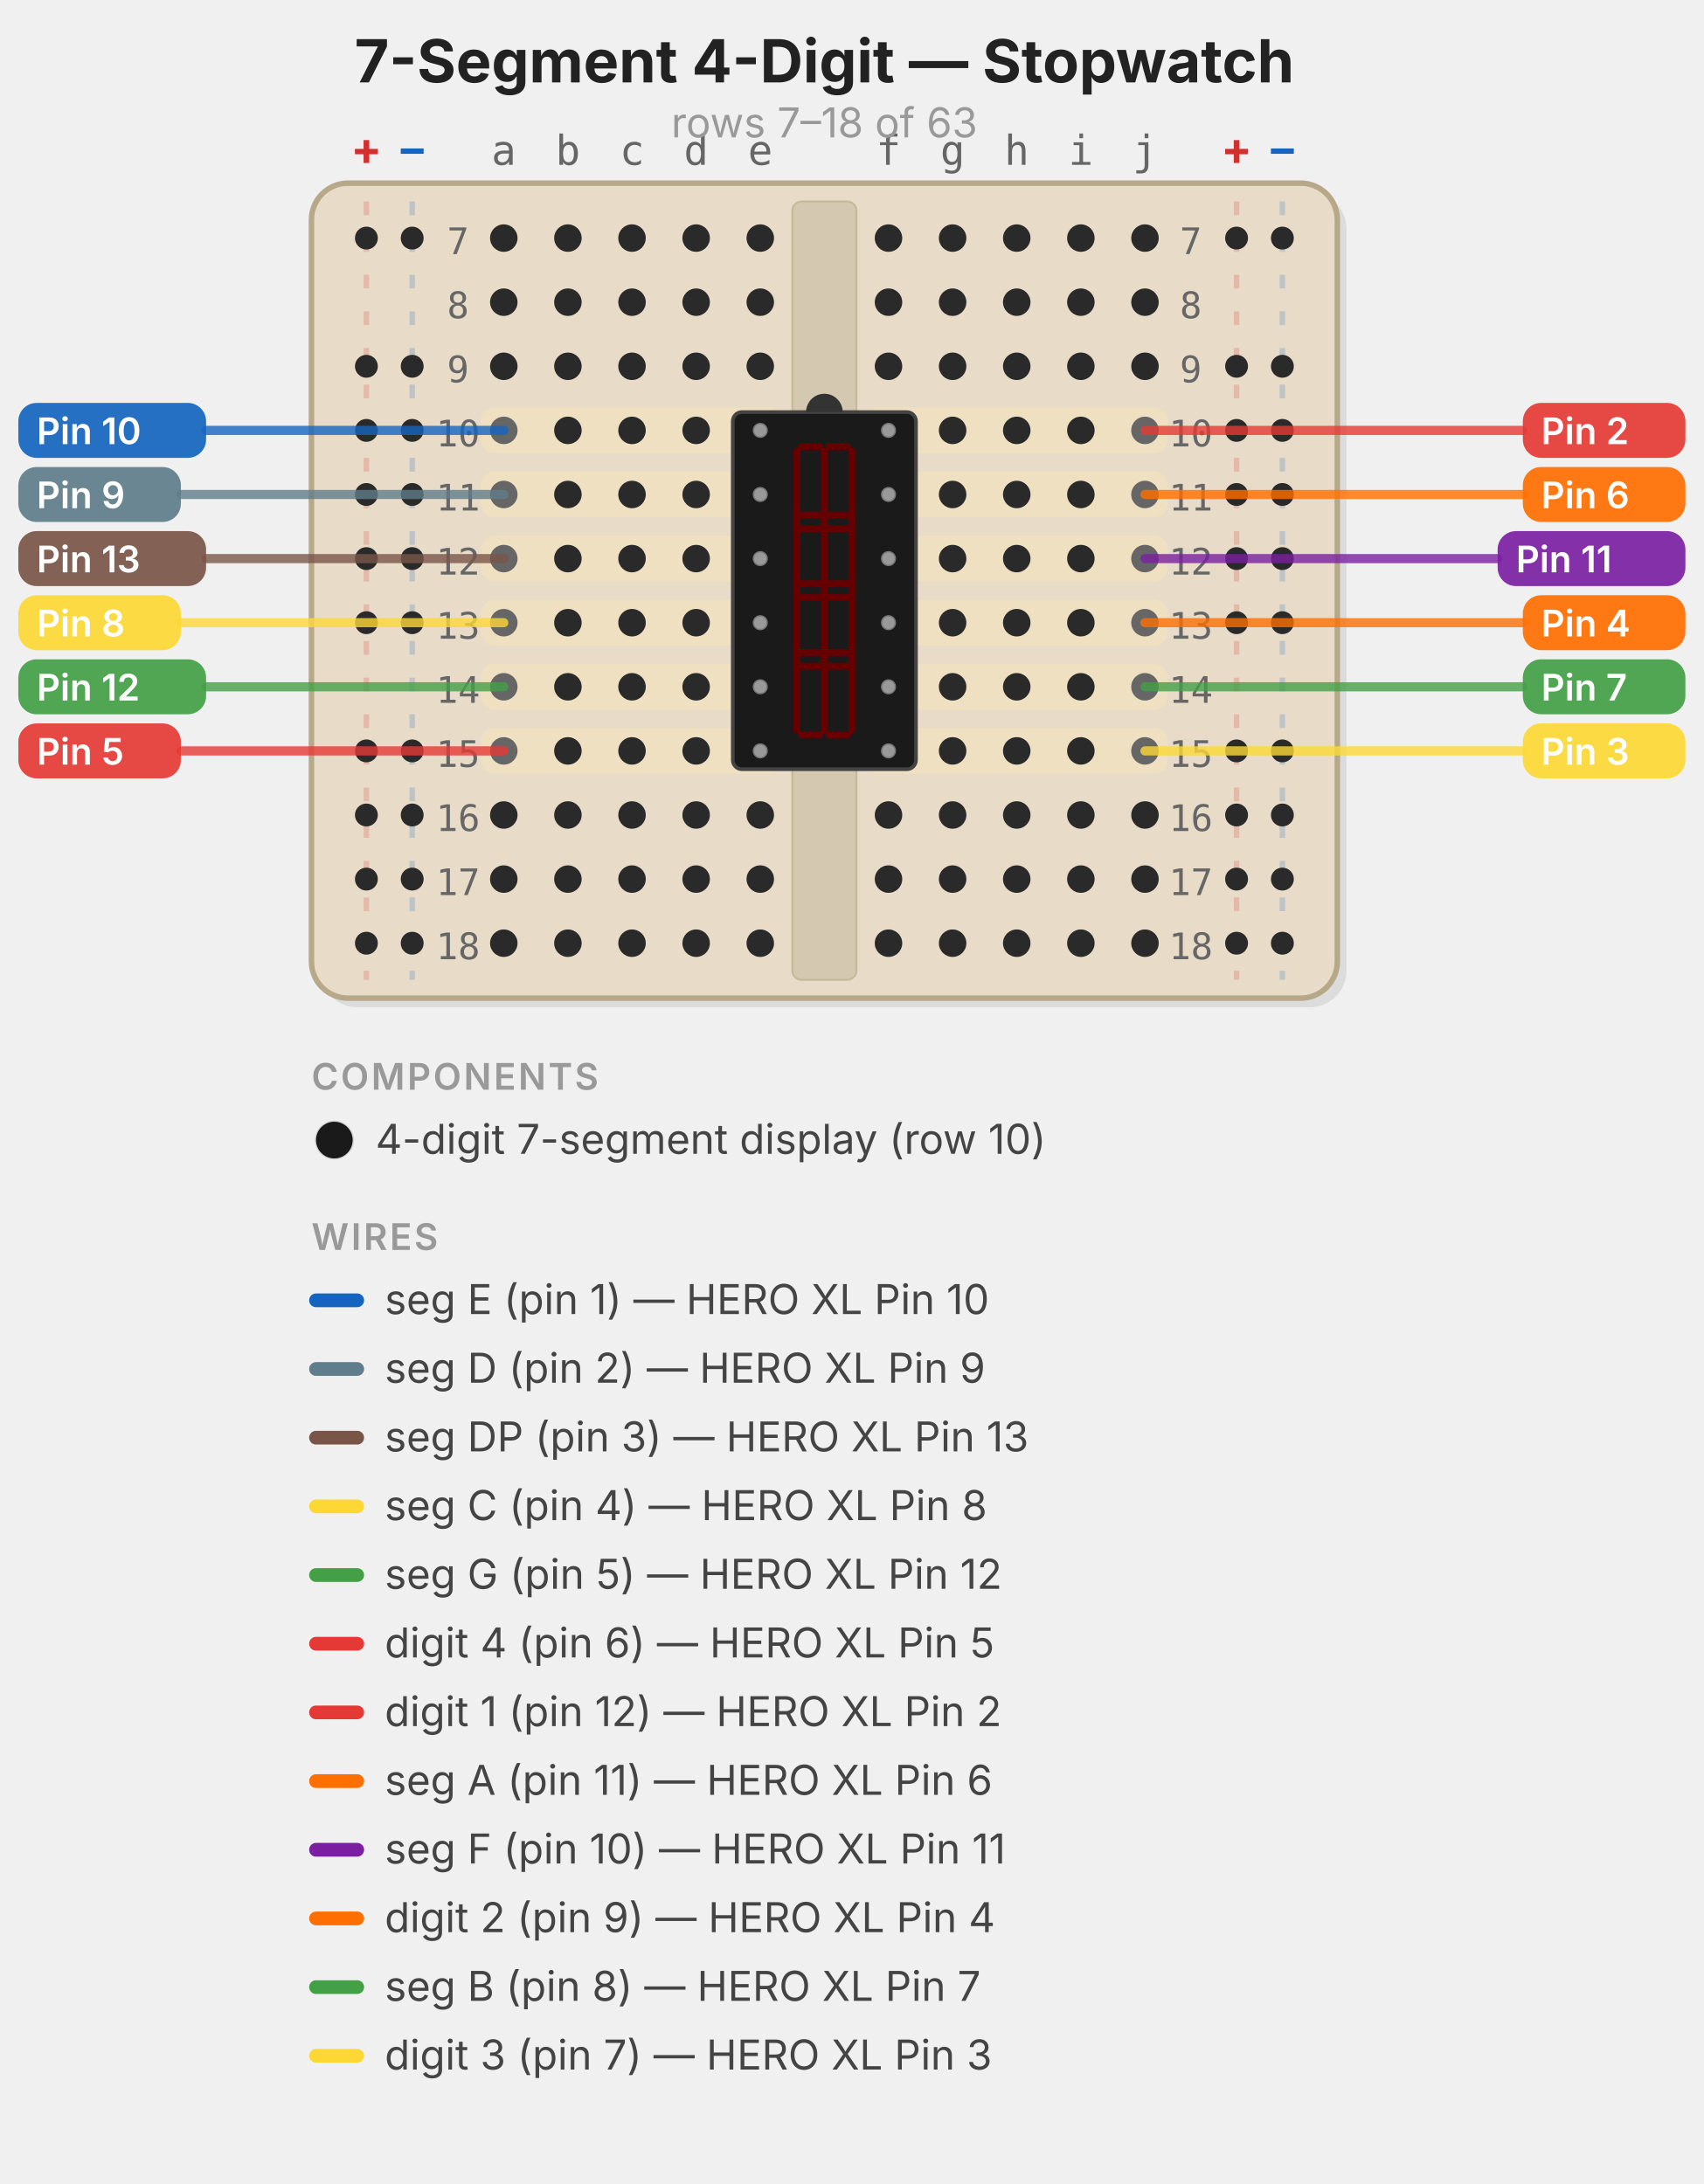
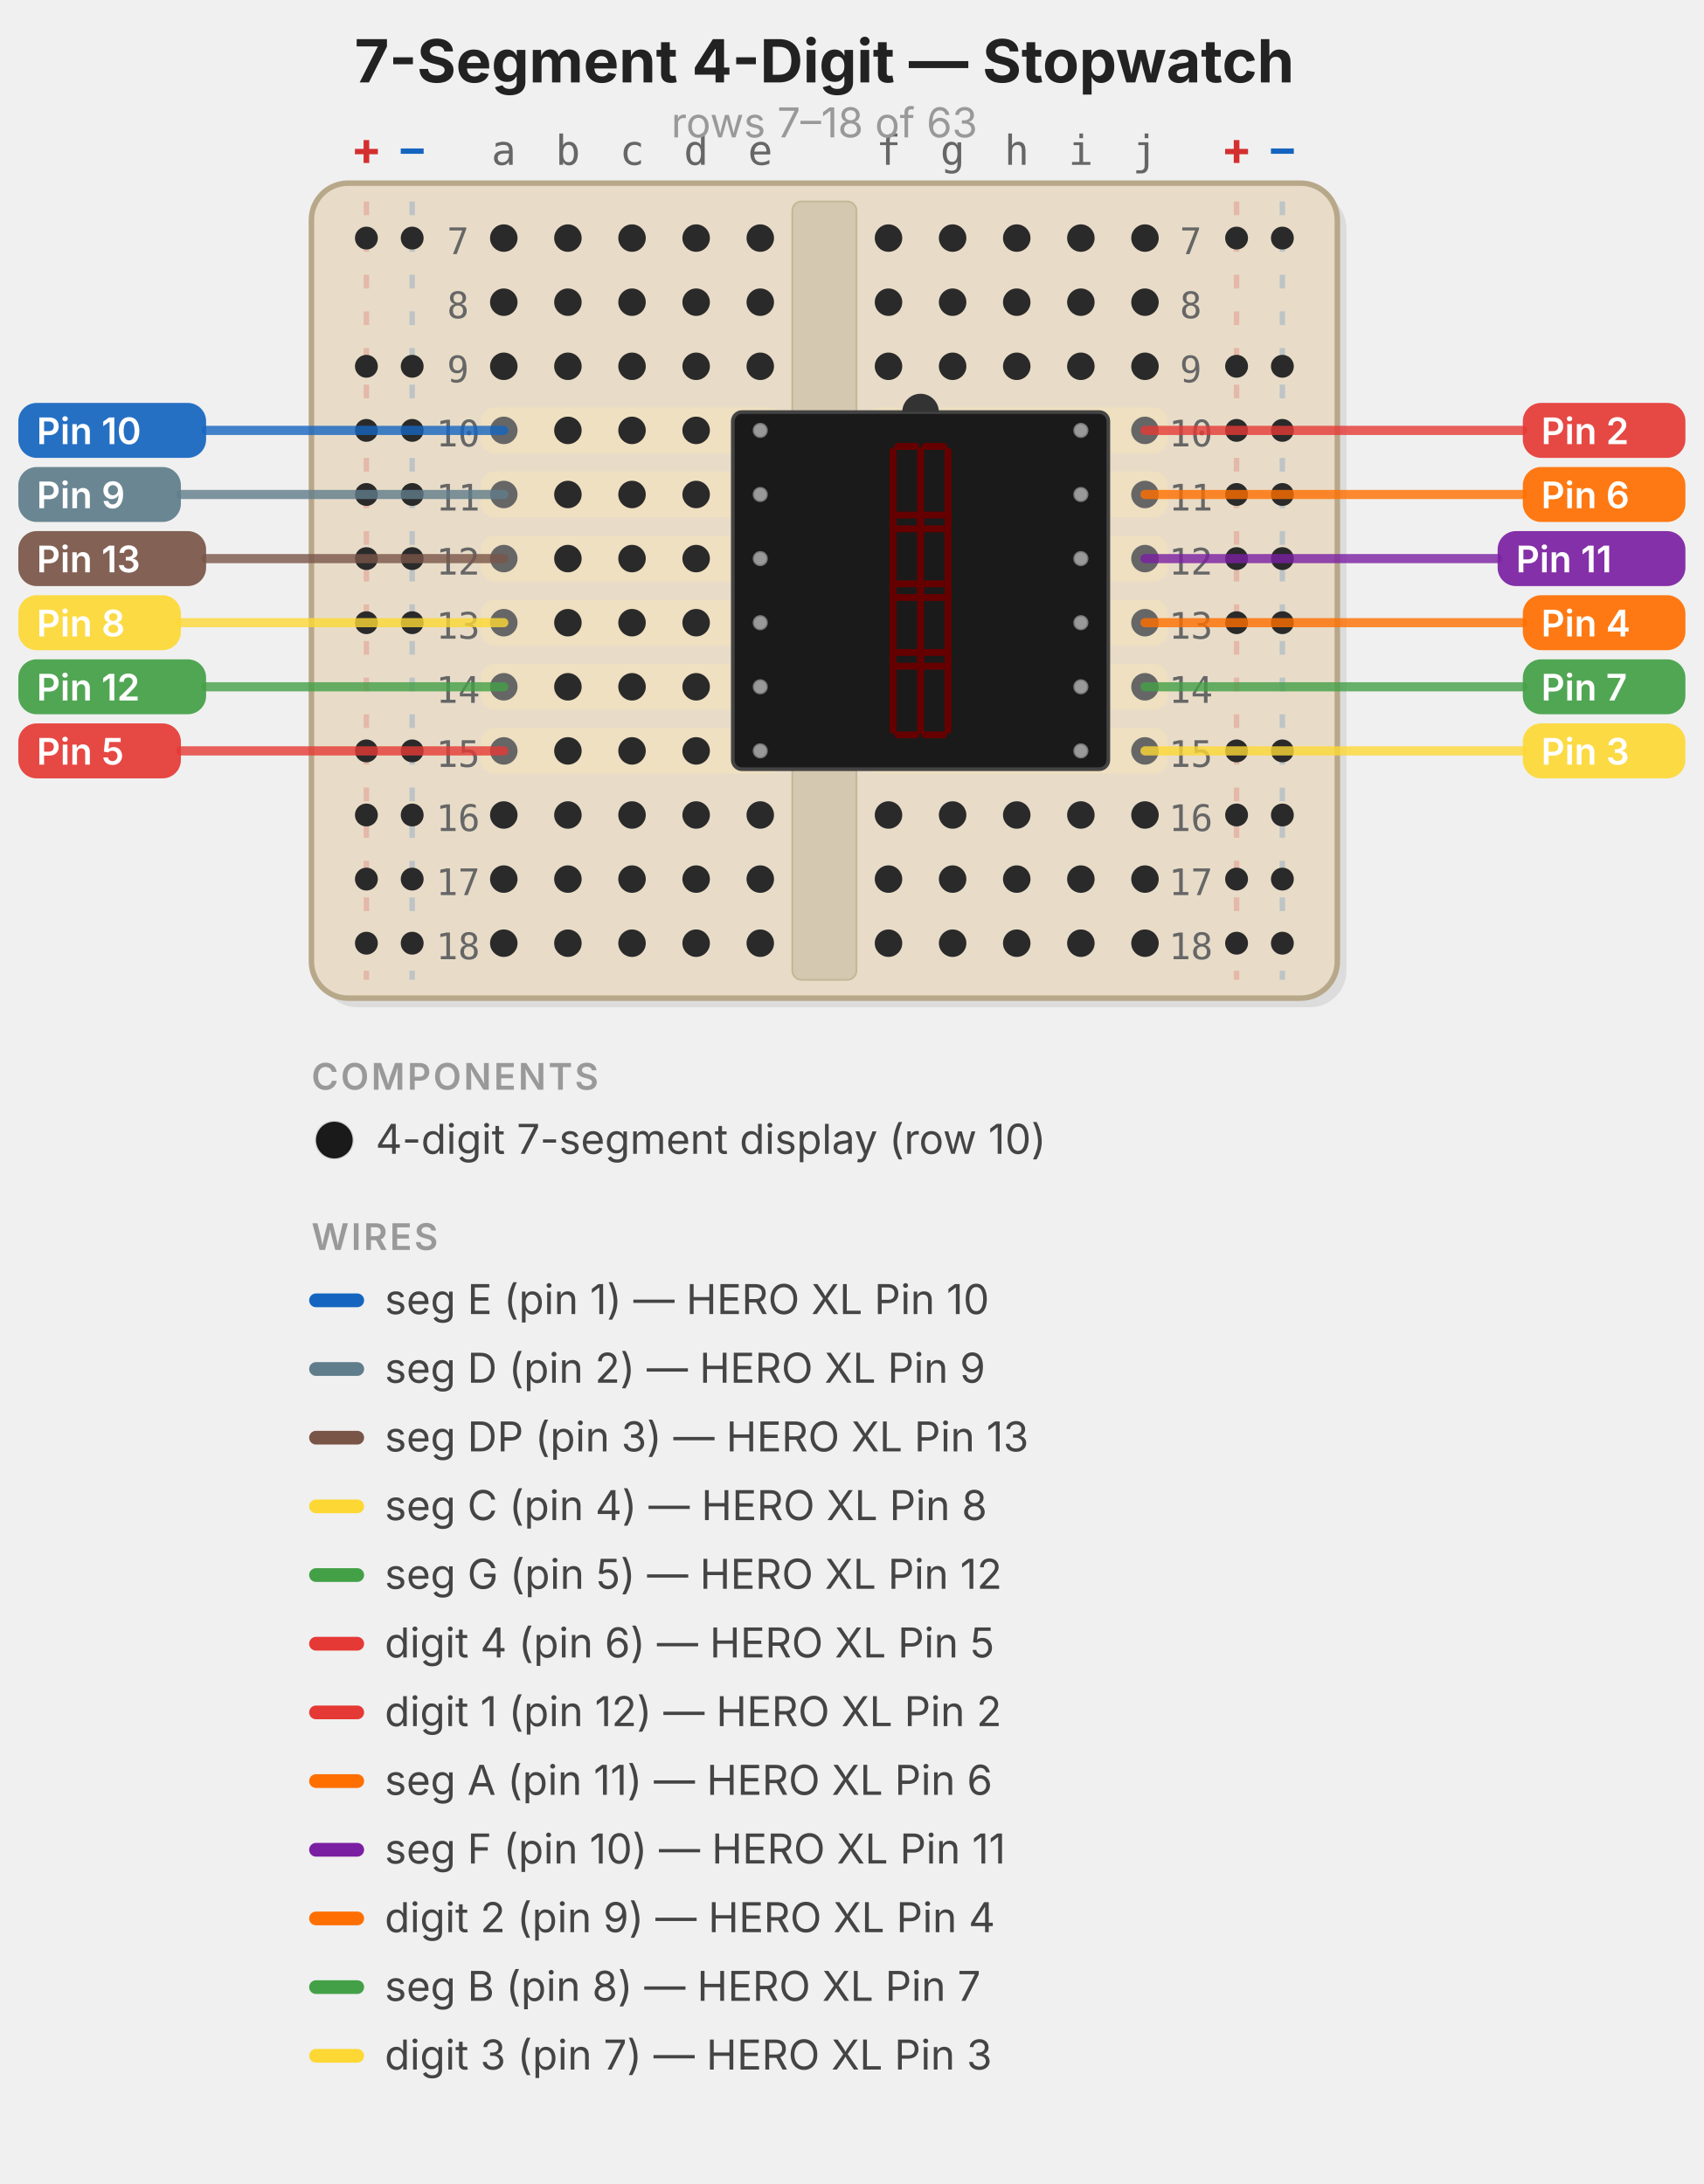
<svg xmlns="http://www.w3.org/2000/svg" viewBox="0 0 372 477" width="372" height="477" style="background:#fff">
  <rect x="70.0" y="42.0" width="224.0" height="178.0" rx="8" fill="#00000015" />
  <rect x="68.0" y="40.0" width="224.0" height="178.0" rx="8" fill="#e8dcc8" stroke="#b8a88a" stroke-width="1.2" />
  <rect x="173.0" y="44.0" width="14.0" height="170.0" rx="2" fill="#d4c8b0" stroke="#c4b898" stroke-width="0.4" />
  <line x1="80.0" y1="44.0" x2="80.0" y2="214.0" stroke="#d32f2f" stroke-width="1.2" opacity="0.2" stroke-dasharray="3,5" />
  <line x1="90.0" y1="44.0" x2="90.0" y2="214.0" stroke="#1565c0" stroke-width="1.2" opacity="0.2" stroke-dasharray="3,5" />
  <line x1="270.0" y1="44.0" x2="270.0" y2="214.0" stroke="#d32f2f" stroke-width="1.2" opacity="0.2" stroke-dasharray="3,5" />
  <line x1="280.0" y1="44.0" x2="280.0" y2="214.0" stroke="#1565c0" stroke-width="1.2" opacity="0.2" stroke-dasharray="3,5" />
  <rect x="105.0" y="89.0" width="66.0" height="10.0" rx="3" fill="#ffeaa7" opacity="0.25" />
  <rect x="189.0" y="89.0" width="66.0" height="10.0" rx="3" fill="#ffeaa7" opacity="0.25" />
  <rect x="105.0" y="103.0" width="66.0" height="10.0" rx="3" fill="#ffeaa7" opacity="0.25" />
  <rect x="189.0" y="103.0" width="66.0" height="10.0" rx="3" fill="#ffeaa7" opacity="0.25" />
  <rect x="105.0" y="117.0" width="66.0" height="10.0" rx="3" fill="#ffeaa7" opacity="0.25" />
  <rect x="189.0" y="117.0" width="66.0" height="10.0" rx="3" fill="#ffeaa7" opacity="0.25" />
  <rect x="105.0" y="131.0" width="66.0" height="10.0" rx="3" fill="#ffeaa7" opacity="0.25" />
  <rect x="189.0" y="131.0" width="66.0" height="10.0" rx="3" fill="#ffeaa7" opacity="0.25" />
  <rect x="105.0" y="145.0" width="66.0" height="10.0" rx="3" fill="#ffeaa7" opacity="0.25" />
  <rect x="189.0" y="145.0" width="66.0" height="10.0" rx="3" fill="#ffeaa7" opacity="0.25" />
  <rect x="105.0" y="159.0" width="66.0" height="10.0" rx="3" fill="#ffeaa7" opacity="0.25" />
  <rect x="189.0" y="159.0" width="66.0" height="10.0" rx="3" fill="#ffeaa7" opacity="0.25" />
  <circle cx="110.0" cy="52.0" r="3.0" fill="#2a2a2a" />
  <circle cx="110.0" cy="66.0" r="3.0" fill="#2a2a2a" />
  <circle cx="110.0" cy="80.0" r="3.0" fill="#2a2a2a" />
  <circle cx="110.0" cy="94.0" r="3.0" fill="#666" />
  <circle cx="110.0" cy="108.0" r="3.0" fill="#666" />
  <circle cx="110.0" cy="122.0" r="3.0" fill="#666" />
  <circle cx="110.0" cy="136.0" r="3.0" fill="#666" />
  <circle cx="110.0" cy="150.0" r="3.0" fill="#666" />
  <circle cx="110.0" cy="164.0" r="3.0" fill="#666" />
  <circle cx="110.0" cy="178.0" r="3.0" fill="#2a2a2a" />
  <circle cx="110.0" cy="192.0" r="3.0" fill="#2a2a2a" />
  <circle cx="110.0" cy="206.0" r="3.0" fill="#2a2a2a" />
  <circle cx="124.0" cy="52.0" r="3.0" fill="#2a2a2a" />
  <circle cx="124.0" cy="66.0" r="3.0" fill="#2a2a2a" />
  <circle cx="124.0" cy="80.0" r="3.0" fill="#2a2a2a" />
  <circle cx="124.0" cy="94.0" r="3.0" fill="#2a2a2a" />
  <circle cx="124.0" cy="108.0" r="3.0" fill="#2a2a2a" />
  <circle cx="124.0" cy="122.0" r="3.0" fill="#2a2a2a" />
  <circle cx="124.0" cy="136.0" r="3.0" fill="#2a2a2a" />
  <circle cx="124.0" cy="150.0" r="3.0" fill="#2a2a2a" />
  <circle cx="124.0" cy="164.0" r="3.0" fill="#2a2a2a" />
  <circle cx="124.0" cy="178.0" r="3.0" fill="#2a2a2a" />
  <circle cx="124.0" cy="192.0" r="3.0" fill="#2a2a2a" />
  <circle cx="124.0" cy="206.0" r="3.0" fill="#2a2a2a" />
  <circle cx="138.0" cy="52.0" r="3.0" fill="#2a2a2a" />
  <circle cx="138.0" cy="66.0" r="3.0" fill="#2a2a2a" />
  <circle cx="138.0" cy="80.0" r="3.0" fill="#2a2a2a" />
  <circle cx="138.0" cy="94.0" r="3.0" fill="#2a2a2a" />
  <circle cx="138.0" cy="108.0" r="3.0" fill="#2a2a2a" />
  <circle cx="138.0" cy="122.0" r="3.0" fill="#2a2a2a" />
  <circle cx="138.0" cy="136.0" r="3.0" fill="#2a2a2a" />
  <circle cx="138.0" cy="150.0" r="3.0" fill="#2a2a2a" />
  <circle cx="138.0" cy="164.0" r="3.0" fill="#2a2a2a" />
  <circle cx="138.0" cy="178.0" r="3.0" fill="#2a2a2a" />
  <circle cx="138.0" cy="192.0" r="3.0" fill="#2a2a2a" />
  <circle cx="138.0" cy="206.0" r="3.0" fill="#2a2a2a" />
  <circle cx="152.0" cy="52.0" r="3.0" fill="#2a2a2a" />
  <circle cx="152.0" cy="66.0" r="3.0" fill="#2a2a2a" />
  <circle cx="152.0" cy="80.0" r="3.0" fill="#2a2a2a" />
  <circle cx="152.0" cy="94.0" r="3.0" fill="#2a2a2a" />
  <circle cx="152.0" cy="108.0" r="3.0" fill="#2a2a2a" />
  <circle cx="152.0" cy="122.0" r="3.0" fill="#2a2a2a" />
  <circle cx="152.0" cy="136.0" r="3.0" fill="#2a2a2a" />
  <circle cx="152.0" cy="150.0" r="3.0" fill="#2a2a2a" />
  <circle cx="152.0" cy="164.0" r="3.0" fill="#2a2a2a" />
  <circle cx="152.0" cy="178.0" r="3.0" fill="#2a2a2a" />
  <circle cx="152.0" cy="192.0" r="3.0" fill="#2a2a2a" />
  <circle cx="152.0" cy="206.0" r="3.0" fill="#2a2a2a" />
  <circle cx="166.0" cy="52.0" r="3.0" fill="#2a2a2a" />
  <circle cx="166.0" cy="66.0" r="3.0" fill="#2a2a2a" />
  <circle cx="166.0" cy="80.0" r="3.0" fill="#2a2a2a" />
  <circle cx="166.0" cy="94.0" r="3.0" fill="#2a2a2a" />
  <circle cx="166.0" cy="108.0" r="3.0" fill="#2a2a2a" />
  <circle cx="166.0" cy="122.0" r="3.0" fill="#2a2a2a" />
  <circle cx="166.0" cy="136.0" r="3.0" fill="#2a2a2a" />
  <circle cx="166.0" cy="150.0" r="3.0" fill="#2a2a2a" />
  <circle cx="166.0" cy="164.0" r="3.0" fill="#2a2a2a" />
  <circle cx="166.0" cy="178.0" r="3.0" fill="#2a2a2a" />
  <circle cx="166.0" cy="192.0" r="3.0" fill="#2a2a2a" />
  <circle cx="166.0" cy="206.0" r="3.0" fill="#2a2a2a" />
  <circle cx="194.0" cy="52.0" r="3.0" fill="#2a2a2a" />
  <circle cx="194.0" cy="66.0" r="3.0" fill="#2a2a2a" />
  <circle cx="194.0" cy="80.0" r="3.0" fill="#2a2a2a" />
  <circle cx="194.0" cy="94.0" r="3.0" fill="#2a2a2a" />
  <circle cx="194.0" cy="108.0" r="3.0" fill="#2a2a2a" />
  <circle cx="194.0" cy="122.0" r="3.0" fill="#2a2a2a" />
  <circle cx="194.0" cy="136.0" r="3.0" fill="#2a2a2a" />
  <circle cx="194.0" cy="150.0" r="3.0" fill="#2a2a2a" />
  <circle cx="194.0" cy="164.0" r="3.0" fill="#2a2a2a" />
  <circle cx="194.0" cy="178.0" r="3.0" fill="#2a2a2a" />
  <circle cx="194.0" cy="192.0" r="3.0" fill="#2a2a2a" />
  <circle cx="194.0" cy="206.0" r="3.0" fill="#2a2a2a" />
  <circle cx="208.0" cy="52.0" r="3.0" fill="#2a2a2a" />
  <circle cx="208.0" cy="66.0" r="3.0" fill="#2a2a2a" />
  <circle cx="208.0" cy="80.0" r="3.0" fill="#2a2a2a" />
  <circle cx="208.0" cy="94.0" r="3.0" fill="#2a2a2a" />
  <circle cx="208.0" cy="108.0" r="3.0" fill="#2a2a2a" />
  <circle cx="208.0" cy="122.0" r="3.0" fill="#2a2a2a" />
  <circle cx="208.0" cy="136.0" r="3.0" fill="#2a2a2a" />
  <circle cx="208.0" cy="150.0" r="3.0" fill="#2a2a2a" />
  <circle cx="208.0" cy="164.0" r="3.0" fill="#2a2a2a" />
  <circle cx="208.0" cy="178.0" r="3.0" fill="#2a2a2a" />
  <circle cx="208.0" cy="192.0" r="3.0" fill="#2a2a2a" />
  <circle cx="208.0" cy="206.0" r="3.0" fill="#2a2a2a" />
  <circle cx="222.0" cy="52.0" r="3.0" fill="#2a2a2a" />
  <circle cx="222.0" cy="66.0" r="3.0" fill="#2a2a2a" />
  <circle cx="222.0" cy="80.0" r="3.0" fill="#2a2a2a" />
  <circle cx="222.0" cy="94.0" r="3.0" fill="#2a2a2a" />
  <circle cx="222.0" cy="108.0" r="3.0" fill="#2a2a2a" />
  <circle cx="222.0" cy="122.0" r="3.0" fill="#2a2a2a" />
  <circle cx="222.0" cy="136.0" r="3.0" fill="#2a2a2a" />
  <circle cx="222.0" cy="150.0" r="3.0" fill="#2a2a2a" />
  <circle cx="222.0" cy="164.0" r="3.0" fill="#2a2a2a" />
  <circle cx="222.0" cy="178.0" r="3.0" fill="#2a2a2a" />
  <circle cx="222.0" cy="192.0" r="3.0" fill="#2a2a2a" />
  <circle cx="222.0" cy="206.0" r="3.0" fill="#2a2a2a" />
  <circle cx="236.0" cy="52.0" r="3.0" fill="#2a2a2a" />
  <circle cx="236.0" cy="66.0" r="3.0" fill="#2a2a2a" />
  <circle cx="236.0" cy="80.0" r="3.0" fill="#2a2a2a" />
  <circle cx="236.0" cy="94.0" r="3.0" fill="#2a2a2a" />
  <circle cx="236.0" cy="108.0" r="3.0" fill="#2a2a2a" />
  <circle cx="236.0" cy="122.0" r="3.0" fill="#2a2a2a" />
  <circle cx="236.0" cy="136.0" r="3.0" fill="#2a2a2a" />
  <circle cx="236.0" cy="150.0" r="3.0" fill="#2a2a2a" />
  <circle cx="236.0" cy="164.0" r="3.0" fill="#2a2a2a" />
  <circle cx="236.0" cy="178.0" r="3.0" fill="#2a2a2a" />
  <circle cx="236.0" cy="192.0" r="3.0" fill="#2a2a2a" />
  <circle cx="236.0" cy="206.0" r="3.0" fill="#2a2a2a" />
  <circle cx="250.0" cy="52.0" r="3.0" fill="#2a2a2a" />
  <circle cx="250.0" cy="66.0" r="3.0" fill="#2a2a2a" />
  <circle cx="250.0" cy="80.0" r="3.0" fill="#2a2a2a" />
  <circle cx="250.0" cy="94.0" r="3.0" fill="#666" />
  <circle cx="250.0" cy="108.0" r="3.0" fill="#666" />
  <circle cx="250.0" cy="122.0" r="3.0" fill="#666" />
  <circle cx="250.0" cy="136.0" r="3.0" fill="#666" />
  <circle cx="250.0" cy="150.0" r="3.0" fill="#666" />
  <circle cx="250.0" cy="164.0" r="3.0" fill="#666" />
  <circle cx="250.0" cy="178.0" r="3.0" fill="#2a2a2a" />
  <circle cx="250.0" cy="192.0" r="3.0" fill="#2a2a2a" />
  <circle cx="250.0" cy="206.0" r="3.0" fill="#2a2a2a" />
  <circle cx="80.0" cy="52.0" r="2.5" fill="#2a2a2a" />
  <circle cx="80.0" cy="80.0" r="2.5" fill="#2a2a2a" />
  <circle cx="80.0" cy="94.0" r="2.5" fill="#2a2a2a" />
  <circle cx="80.0" cy="108.0" r="2.5" fill="#2a2a2a" />
  <circle cx="80.0" cy="122.0" r="2.5" fill="#2a2a2a" />
  <circle cx="80.0" cy="136.0" r="2.5" fill="#2a2a2a" />
  <circle cx="80.0" cy="164.0" r="2.5" fill="#2a2a2a" />
  <circle cx="80.0" cy="178.0" r="2.5" fill="#2a2a2a" />
  <circle cx="80.0" cy="192.0" r="2.5" fill="#2a2a2a" />
  <circle cx="80.0" cy="206.0" r="2.5" fill="#2a2a2a" />
  <circle cx="90.0" cy="52.0" r="2.5" fill="#2a2a2a" />
  <circle cx="90.0" cy="80.0" r="2.5" fill="#2a2a2a" />
  <circle cx="90.0" cy="94.0" r="2.5" fill="#2a2a2a" />
  <circle cx="90.0" cy="108.0" r="2.5" fill="#2a2a2a" />
  <circle cx="90.0" cy="122.0" r="2.5" fill="#2a2a2a" />
  <circle cx="90.0" cy="136.0" r="2.5" fill="#2a2a2a" />
  <circle cx="90.0" cy="164.0" r="2.5" fill="#2a2a2a" />
  <circle cx="90.0" cy="178.0" r="2.5" fill="#2a2a2a" />
  <circle cx="90.0" cy="192.0" r="2.5" fill="#2a2a2a" />
  <circle cx="90.0" cy="206.0" r="2.5" fill="#2a2a2a" />
  <circle cx="270.0" cy="52.0" r="2.5" fill="#2a2a2a" />
  <circle cx="270.0" cy="80.0" r="2.5" fill="#2a2a2a" />
  <circle cx="270.0" cy="94.0" r="2.5" fill="#2a2a2a" />
  <circle cx="270.0" cy="108.0" r="2.5" fill="#2a2a2a" />
  <circle cx="270.0" cy="122.0" r="2.5" fill="#2a2a2a" />
  <circle cx="270.0" cy="136.0" r="2.5" fill="#2a2a2a" />
  <circle cx="270.0" cy="164.0" r="2.5" fill="#2a2a2a" />
  <circle cx="270.0" cy="178.0" r="2.5" fill="#2a2a2a" />
  <circle cx="270.0" cy="192.0" r="2.5" fill="#2a2a2a" />
  <circle cx="270.0" cy="206.0" r="2.5" fill="#2a2a2a" />
  <circle cx="280.0" cy="52.0" r="2.5" fill="#2a2a2a" />
  <circle cx="280.0" cy="80.0" r="2.5" fill="#2a2a2a" />
  <circle cx="280.0" cy="94.0" r="2.5" fill="#2a2a2a" />
  <circle cx="280.0" cy="108.0" r="2.5" fill="#2a2a2a" />
  <circle cx="280.0" cy="122.0" r="2.5" fill="#2a2a2a" />
  <circle cx="280.0" cy="136.0" r="2.5" fill="#2a2a2a" />
  <circle cx="280.0" cy="164.0" r="2.5" fill="#2a2a2a" />
  <circle cx="280.0" cy="178.0" r="2.5" fill="#2a2a2a" />
  <circle cx="280.0" cy="192.0" r="2.5" fill="#2a2a2a" />
  <circle cx="280.0" cy="206.0" r="2.5" fill="#2a2a2a" />
  <text x="110.0" y="36.0" font-size="9" fill="#666" text-anchor="middle" font-family="'SF Mono', 'Cascadia Code', 'Fira Code', monospace">a</text>
  <text x="124.0" y="36.0" font-size="9" fill="#666" text-anchor="middle" font-family="'SF Mono', 'Cascadia Code', 'Fira Code', monospace">b</text>
  <text x="138.0" y="36.0" font-size="9" fill="#666" text-anchor="middle" font-family="'SF Mono', 'Cascadia Code', 'Fira Code', monospace">c</text>
  <text x="152.0" y="36.0" font-size="9" fill="#666" text-anchor="middle" font-family="'SF Mono', 'Cascadia Code', 'Fira Code', monospace">d</text>
  <text x="166.0" y="36.0" font-size="9" fill="#666" text-anchor="middle" font-family="'SF Mono', 'Cascadia Code', 'Fira Code', monospace">e</text>
  <text x="194.0" y="36.0" font-size="9" fill="#666" text-anchor="middle" font-family="'SF Mono', 'Cascadia Code', 'Fira Code', monospace">f</text>
  <text x="208.0" y="36.0" font-size="9" fill="#666" text-anchor="middle" font-family="'SF Mono', 'Cascadia Code', 'Fira Code', monospace">g</text>
  <text x="222.0" y="36.0" font-size="9" fill="#666" text-anchor="middle" font-family="'SF Mono', 'Cascadia Code', 'Fira Code', monospace">h</text>
  <text x="236.0" y="36.0" font-size="9" fill="#666" text-anchor="middle" font-family="'SF Mono', 'Cascadia Code', 'Fira Code', monospace">i</text>
  <text x="250.0" y="36.0" font-size="9" fill="#666" text-anchor="middle" font-family="'SF Mono', 'Cascadia Code', 'Fira Code', monospace">j</text>
  <text x="80.0" y="36.0" font-size="10" fill="#d32f2f" font-weight="bold" text-anchor="middle" font-family="system-ui, -apple-system, 'Segoe UI', sans-serif">+</text>
  <text x="90.0" y="36.0" font-size="10" fill="#1565c0" font-weight="bold" text-anchor="middle" font-family="system-ui, -apple-system, 'Segoe UI', sans-serif">–</text>
  <text x="270.0" y="36.0" font-size="10" fill="#d32f2f" font-weight="bold" text-anchor="middle" font-family="system-ui, -apple-system, 'Segoe UI', sans-serif">+</text>
  <text x="280.0" y="36.0" font-size="10" fill="#1565c0" font-weight="bold" text-anchor="middle" font-family="system-ui, -apple-system, 'Segoe UI', sans-serif">–</text>
  <text x="100.0" y="55.5" font-size="8" fill="#666" text-anchor="middle" font-family="'SF Mono', 'Cascadia Code', 'Fira Code', monospace">7</text>
  <text x="260.0" y="55.5" font-size="8" fill="#666" text-anchor="middle" font-family="'SF Mono', 'Cascadia Code', 'Fira Code', monospace">7</text>
  <text x="100.0" y="69.5" font-size="8" fill="#666" text-anchor="middle" font-family="'SF Mono', 'Cascadia Code', 'Fira Code', monospace">8</text>
  <text x="260.0" y="69.5" font-size="8" fill="#666" text-anchor="middle" font-family="'SF Mono', 'Cascadia Code', 'Fira Code', monospace">8</text>
  <text x="100.0" y="83.5" font-size="8" fill="#666" text-anchor="middle" font-family="'SF Mono', 'Cascadia Code', 'Fira Code', monospace">9</text>
  <text x="260.0" y="83.5" font-size="8" fill="#666" text-anchor="middle" font-family="'SF Mono', 'Cascadia Code', 'Fira Code', monospace">9</text>
  <text x="100.0" y="97.5" font-size="8" fill="#666" text-anchor="middle" font-family="'SF Mono', 'Cascadia Code', 'Fira Code', monospace">10</text>
  <text x="260.0" y="97.5" font-size="8" fill="#666" text-anchor="middle" font-family="'SF Mono', 'Cascadia Code', 'Fira Code', monospace">10</text>
  <text x="100.0" y="111.5" font-size="8" fill="#666" text-anchor="middle" font-family="'SF Mono', 'Cascadia Code', 'Fira Code', monospace">11</text>
  <text x="260.0" y="111.5" font-size="8" fill="#666" text-anchor="middle" font-family="'SF Mono', 'Cascadia Code', 'Fira Code', monospace">11</text>
  <text x="100.0" y="125.5" font-size="8" fill="#666" text-anchor="middle" font-family="'SF Mono', 'Cascadia Code', 'Fira Code', monospace">12</text>
  <text x="260.0" y="125.5" font-size="8" fill="#666" text-anchor="middle" font-family="'SF Mono', 'Cascadia Code', 'Fira Code', monospace">12</text>
  <text x="100.0" y="139.5" font-size="8" fill="#666" text-anchor="middle" font-family="'SF Mono', 'Cascadia Code', 'Fira Code', monospace">13</text>
  <text x="260.0" y="139.5" font-size="8" fill="#666" text-anchor="middle" font-family="'SF Mono', 'Cascadia Code', 'Fira Code', monospace">13</text>
  <text x="100.0" y="153.5" font-size="8" fill="#666" text-anchor="middle" font-family="'SF Mono', 'Cascadia Code', 'Fira Code', monospace">14</text>
  <text x="260.0" y="153.5" font-size="8" fill="#666" text-anchor="middle" font-family="'SF Mono', 'Cascadia Code', 'Fira Code', monospace">14</text>
  <text x="100.0" y="167.5" font-size="8" fill="#666" text-anchor="middle" font-family="'SF Mono', 'Cascadia Code', 'Fira Code', monospace">15</text>
  <text x="260.0" y="167.5" font-size="8" fill="#666" text-anchor="middle" font-family="'SF Mono', 'Cascadia Code', 'Fira Code', monospace">15</text>
  <text x="100.0" y="181.5" font-size="8" fill="#666" text-anchor="middle" font-family="'SF Mono', 'Cascadia Code', 'Fira Code', monospace">16</text>
  <text x="260.0" y="181.5" font-size="8" fill="#666" text-anchor="middle" font-family="'SF Mono', 'Cascadia Code', 'Fira Code', monospace">16</text>
  <text x="100.0" y="195.5" font-size="8" fill="#666" text-anchor="middle" font-family="'SF Mono', 'Cascadia Code', 'Fira Code', monospace">17</text>
  <text x="260.0" y="195.5" font-size="8" fill="#666" text-anchor="middle" font-family="'SF Mono', 'Cascadia Code', 'Fira Code', monospace">17</text>
  <text x="100.0" y="209.5" font-size="8" fill="#666" text-anchor="middle" font-family="'SF Mono', 'Cascadia Code', 'Fira Code', monospace">18</text>
  <text x="260.0" y="209.5" font-size="8" fill="#666" text-anchor="middle" font-family="'SF Mono', 'Cascadia Code', 'Fira Code', monospace">18</text>
-   <rect x="160.0" y="90.0" width="40.0" height="78.0" rx="2" fill="#1a1a1a" stroke="#444" stroke-width="0.8" />
-   <path d="M 176.0 90.0 a 4 4 0 0 1 8 0" fill="#333" stroke="none" />
-   <g transform="translate(180.0,106.5) rotate(-90)">
+   <rect x="160.0" y="90.0" width="82.0" height="78.0" rx="2" fill="#1a1a1a" stroke="#444" stroke-width="0.8" />
+   <path d="M 197.0 90.0 a 4 4 0 0 1 8 0" fill="#333" stroke="none" />
+   <g transform="translate(201.0,106.5) rotate(-90)">
    <line x1="-8.0" y1="-6.0" x2="8.0" y2="-6.0" stroke="#600" stroke-width="1.5" stroke-linecap="round" />
    <line x1="-8.0" y1="0.0" x2="8.0" y2="0.0" stroke="#600" stroke-width="1.5" stroke-linecap="round" />
    <line x1="-8.0" y1="6.0" x2="8.0" y2="6.0" stroke="#600" stroke-width="1.5" stroke-linecap="round" />
    <line x1="-9.0" y1="-5.0" x2="-9.0" y2="-1.0" stroke="#600" stroke-width="1.5" stroke-linecap="round" />
    <line x1="9.0" y1="-5.0" x2="9.0" y2="-1.0" stroke="#600" stroke-width="1.5" stroke-linecap="round" />
    <line x1="-9.0" y1="1.0" x2="-9.0" y2="5.0" stroke="#600" stroke-width="1.5" stroke-linecap="round" />
    <line x1="9.0" y1="1.0" x2="9.0" y2="5.0" stroke="#600" stroke-width="1.5" stroke-linecap="round" />
  </g>
-   <g transform="translate(180.0,121.5) rotate(-90)">
+   <g transform="translate(201.0,121.5) rotate(-90)">
    <line x1="-8.0" y1="-6.0" x2="8.0" y2="-6.0" stroke="#600" stroke-width="1.5" stroke-linecap="round" />
    <line x1="-8.0" y1="0.0" x2="8.0" y2="0.0" stroke="#600" stroke-width="1.5" stroke-linecap="round" />
    <line x1="-8.0" y1="6.0" x2="8.0" y2="6.0" stroke="#600" stroke-width="1.5" stroke-linecap="round" />
    <line x1="-9.0" y1="-5.0" x2="-9.0" y2="-1.0" stroke="#600" stroke-width="1.5" stroke-linecap="round" />
    <line x1="9.0" y1="-5.0" x2="9.0" y2="-1.0" stroke="#600" stroke-width="1.5" stroke-linecap="round" />
    <line x1="-9.0" y1="1.0" x2="-9.0" y2="5.0" stroke="#600" stroke-width="1.5" stroke-linecap="round" />
    <line x1="9.0" y1="1.0" x2="9.0" y2="5.0" stroke="#600" stroke-width="1.5" stroke-linecap="round" />
  </g>
-   <g transform="translate(180.0,136.5) rotate(-90)">
+   <g transform="translate(201.0,136.5) rotate(-90)">
    <line x1="-8.0" y1="-6.0" x2="8.0" y2="-6.0" stroke="#600" stroke-width="1.5" stroke-linecap="round" />
    <line x1="-8.0" y1="0.0" x2="8.0" y2="0.0" stroke="#600" stroke-width="1.5" stroke-linecap="round" />
    <line x1="-8.0" y1="6.0" x2="8.0" y2="6.0" stroke="#600" stroke-width="1.5" stroke-linecap="round" />
    <line x1="-9.0" y1="-5.0" x2="-9.0" y2="-1.0" stroke="#600" stroke-width="1.5" stroke-linecap="round" />
    <line x1="9.0" y1="-5.0" x2="9.0" y2="-1.0" stroke="#600" stroke-width="1.5" stroke-linecap="round" />
    <line x1="-9.0" y1="1.0" x2="-9.0" y2="5.0" stroke="#600" stroke-width="1.5" stroke-linecap="round" />
    <line x1="9.0" y1="1.0" x2="9.0" y2="5.0" stroke="#600" stroke-width="1.5" stroke-linecap="round" />
  </g>
-   <g transform="translate(180.0,151.5) rotate(-90)">
+   <g transform="translate(201.0,151.5) rotate(-90)">
    <line x1="-8.0" y1="-6.0" x2="8.0" y2="-6.0" stroke="#600" stroke-width="1.5" stroke-linecap="round" />
    <line x1="-8.0" y1="0.0" x2="8.0" y2="0.0" stroke="#600" stroke-width="1.5" stroke-linecap="round" />
    <line x1="-8.0" y1="6.0" x2="8.0" y2="6.0" stroke="#600" stroke-width="1.5" stroke-linecap="round" />
    <line x1="-9.0" y1="-5.0" x2="-9.0" y2="-1.0" stroke="#600" stroke-width="1.5" stroke-linecap="round" />
    <line x1="9.0" y1="-5.0" x2="9.0" y2="-1.0" stroke="#600" stroke-width="1.5" stroke-linecap="round" />
    <line x1="-9.0" y1="1.0" x2="-9.0" y2="5.0" stroke="#600" stroke-width="1.5" stroke-linecap="round" />
    <line x1="9.0" y1="1.0" x2="9.0" y2="5.0" stroke="#600" stroke-width="1.5" stroke-linecap="round" />
  </g>
  <circle cx="166.0" cy="94.0" r="1.5" fill="#999" stroke="#777" stroke-width="0.3" />
  <circle cx="166.0" cy="108.0" r="1.5" fill="#999" stroke="#777" stroke-width="0.3" />
  <circle cx="166.0" cy="122.0" r="1.5" fill="#999" stroke="#777" stroke-width="0.3" />
  <circle cx="166.0" cy="136.0" r="1.5" fill="#999" stroke="#777" stroke-width="0.3" />
  <circle cx="166.0" cy="150.0" r="1.5" fill="#999" stroke="#777" stroke-width="0.3" />
  <circle cx="166.0" cy="164.0" r="1.5" fill="#999" stroke="#777" stroke-width="0.3" />
-   <circle cx="194.0" cy="94.0" r="1.5" fill="#999" stroke="#777" stroke-width="0.3" />
-   <circle cx="194.0" cy="108.0" r="1.5" fill="#999" stroke="#777" stroke-width="0.3" />
-   <circle cx="194.0" cy="122.0" r="1.5" fill="#999" stroke="#777" stroke-width="0.3" />
-   <circle cx="194.0" cy="136.0" r="1.5" fill="#999" stroke="#777" stroke-width="0.3" />
-   <circle cx="194.0" cy="150.0" r="1.5" fill="#999" stroke="#777" stroke-width="0.3" />
-   <circle cx="194.0" cy="164.0" r="1.5" fill="#999" stroke="#777" stroke-width="0.3" />
+   <circle cx="236.0" cy="94.0" r="1.5" fill="#999" stroke="#777" stroke-width="0.3" />
+   <circle cx="236.0" cy="108.0" r="1.5" fill="#999" stroke="#777" stroke-width="0.3" />
+   <circle cx="236.0" cy="122.0" r="1.5" fill="#999" stroke="#777" stroke-width="0.3" />
+   <circle cx="236.0" cy="136.0" r="1.5" fill="#999" stroke="#777" stroke-width="0.3" />
+   <circle cx="236.0" cy="150.0" r="1.5" fill="#999" stroke="#777" stroke-width="0.3" />
+   <circle cx="236.0" cy="164.0" r="1.5" fill="#999" stroke="#777" stroke-width="0.3" />
  <line x1="45.0" y1="94.0" x2="110.0" y2="94.0" stroke="#1565c0" stroke-width="2" stroke-linecap="round" opacity="0.8" />
  <rect x="4.0" y="88.0" width="41.0" height="12.0" rx="4" fill="#1565c0" opacity="0.92" />
  <text x="8.0" y="97.0" font-size="8" fill="white" font-weight="600" font-family="system-ui, -apple-system, 'Segoe UI', sans-serif">Pin 10</text>
  <line x1="39.5" y1="108.0" x2="110.0" y2="108.0" stroke="#607d8b" stroke-width="2" stroke-linecap="round" opacity="0.8" />
  <rect x="4.0" y="102.0" width="35.5" height="12.0" rx="4" fill="#607d8b" opacity="0.92" />
  <text x="8.0" y="111.0" font-size="8" fill="white" font-weight="600" font-family="system-ui, -apple-system, 'Segoe UI', sans-serif">Pin 9</text>
  <line x1="45.0" y1="122.0" x2="110.0" y2="122.0" stroke="#795548" stroke-width="2" stroke-linecap="round" opacity="0.8" />
  <rect x="4.0" y="116.0" width="41.0" height="12.0" rx="4" fill="#795548" opacity="0.92" />
  <text x="8.0" y="125.0" font-size="8" fill="white" font-weight="600" font-family="system-ui, -apple-system, 'Segoe UI', sans-serif">Pin 13</text>
  <line x1="39.5" y1="136.0" x2="110.0" y2="136.0" stroke="#fdd835" stroke-width="2" stroke-linecap="round" opacity="0.8" />
  <rect x="4.0" y="130.0" width="35.5" height="12.0" rx="4" fill="#fdd835" opacity="0.92" />
  <text x="8.0" y="139.0" font-size="8" fill="white" font-weight="600" font-family="system-ui, -apple-system, 'Segoe UI', sans-serif">Pin 8</text>
  <line x1="45.0" y1="150.0" x2="110.0" y2="150.0" stroke="#43a047" stroke-width="2" stroke-linecap="round" opacity="0.8" />
  <rect x="4.0" y="144.0" width="41.0" height="12.0" rx="4" fill="#43a047" opacity="0.92" />
  <text x="8.0" y="153.0" font-size="8" fill="white" font-weight="600" font-family="system-ui, -apple-system, 'Segoe UI', sans-serif">Pin 12</text>
  <line x1="39.5" y1="164.0" x2="110.0" y2="164.0" stroke="#e53935" stroke-width="2" stroke-linecap="round" opacity="0.8" />
  <rect x="4.0" y="158.0" width="35.5" height="12.0" rx="4" fill="#e53935" opacity="0.92" />
  <text x="8.0" y="167.0" font-size="8" fill="white" font-weight="600" font-family="system-ui, -apple-system, 'Segoe UI', sans-serif">Pin 5</text>
  <line x1="250.0" y1="94.0" x2="332.5" y2="94.0" stroke="#e53935" stroke-width="2" stroke-linecap="round" opacity="0.8" />
  <rect x="332.5" y="88.0" width="35.5" height="12.0" rx="4" fill="#e53935" opacity="0.92" />
  <text x="336.5" y="97.0" font-size="8" fill="white" font-weight="600" font-family="system-ui, -apple-system, 'Segoe UI', sans-serif">Pin 2</text>
  <line x1="250.0" y1="108.0" x2="332.5" y2="108.0" stroke="#ff6f00" stroke-width="2" stroke-linecap="round" opacity="0.8" />
  <rect x="332.5" y="102.0" width="35.5" height="12.0" rx="4" fill="#ff6f00" opacity="0.92" />
  <text x="336.5" y="111.0" font-size="8" fill="white" font-weight="600" font-family="system-ui, -apple-system, 'Segoe UI', sans-serif">Pin 6</text>
  <line x1="250.0" y1="122.0" x2="327.0" y2="122.0" stroke="#7b1fa2" stroke-width="2" stroke-linecap="round" opacity="0.8" />
  <rect x="327.0" y="116.0" width="41.0" height="12.0" rx="4" fill="#7b1fa2" opacity="0.92" />
  <text x="331.0" y="125.0" font-size="8" fill="white" font-weight="600" font-family="system-ui, -apple-system, 'Segoe UI', sans-serif">Pin 11</text>
  <line x1="250.0" y1="136.0" x2="332.5" y2="136.0" stroke="#ff6f00" stroke-width="2" stroke-linecap="round" opacity="0.8" />
  <rect x="332.5" y="130.0" width="35.5" height="12.0" rx="4" fill="#ff6f00" opacity="0.92" />
  <text x="336.5" y="139.0" font-size="8" fill="white" font-weight="600" font-family="system-ui, -apple-system, 'Segoe UI', sans-serif">Pin 4</text>
  <line x1="250.0" y1="150.0" x2="332.5" y2="150.0" stroke="#43a047" stroke-width="2" stroke-linecap="round" opacity="0.8" />
  <rect x="332.5" y="144.0" width="35.5" height="12.0" rx="4" fill="#43a047" opacity="0.92" />
  <text x="336.5" y="153.0" font-size="8" fill="white" font-weight="600" font-family="system-ui, -apple-system, 'Segoe UI', sans-serif">Pin 7</text>
  <line x1="250.0" y1="164.0" x2="332.5" y2="164.0" stroke="#fdd835" stroke-width="2" stroke-linecap="round" opacity="0.8" />
  <rect x="332.5" y="158.0" width="35.5" height="12.0" rx="4" fill="#fdd835" opacity="0.92" />
  <text x="336.5" y="167.0" font-size="8" fill="white" font-weight="600" font-family="system-ui, -apple-system, 'Segoe UI', sans-serif">Pin 3</text>
  <text x="68.0" y="238.0" font-size="8" fill="#999" font-weight="600" letter-spacing="0.5" font-family="system-ui, -apple-system, 'Segoe UI', sans-serif">COMPONENTS</text>
  <circle cx="73.0" cy="249.0" r="4.0" fill="#1a1a1a" stroke="#0002" stroke-width="0.5" />
  <text x="82.0" y="252.0" font-size="9" fill="#444" font-family="system-ui, -apple-system, 'Segoe UI', sans-serif">4-digit 7-segment display (row 10)</text>
  <text x="68.0" y="273.0" font-size="8" fill="#999" font-weight="600" letter-spacing="0.5" font-family="system-ui, -apple-system, 'Segoe UI', sans-serif">WIRES</text>
  <line x1="69.0" y1="284.0" x2="78.0" y2="284.0" stroke="#1565c0" stroke-width="3" stroke-linecap="round" />
  <text x="84.0" y="287.0" font-size="9" fill="#444" font-family="system-ui, -apple-system, 'Segoe UI', sans-serif">seg E (pin 1) — HERO XL Pin 10</text>
  <line x1="69.0" y1="299.0" x2="78.0" y2="299.0" stroke="#607d8b" stroke-width="3" stroke-linecap="round" />
  <text x="84.0" y="302.0" font-size="9" fill="#444" font-family="system-ui, -apple-system, 'Segoe UI', sans-serif">seg D (pin 2) — HERO XL Pin 9</text>
  <line x1="69.0" y1="314.0" x2="78.0" y2="314.0" stroke="#795548" stroke-width="3" stroke-linecap="round" />
  <text x="84.0" y="317.0" font-size="9" fill="#444" font-family="system-ui, -apple-system, 'Segoe UI', sans-serif">seg DP (pin 3) — HERO XL Pin 13</text>
  <line x1="69.0" y1="329.0" x2="78.0" y2="329.0" stroke="#fdd835" stroke-width="3" stroke-linecap="round" />
  <text x="84.0" y="332.0" font-size="9" fill="#444" font-family="system-ui, -apple-system, 'Segoe UI', sans-serif">seg C (pin 4) — HERO XL Pin 8</text>
  <line x1="69.0" y1="344.0" x2="78.0" y2="344.0" stroke="#43a047" stroke-width="3" stroke-linecap="round" />
  <text x="84.0" y="347.0" font-size="9" fill="#444" font-family="system-ui, -apple-system, 'Segoe UI', sans-serif">seg G (pin 5) — HERO XL Pin 12</text>
  <line x1="69.0" y1="359.0" x2="78.0" y2="359.0" stroke="#e53935" stroke-width="3" stroke-linecap="round" />
  <text x="84.0" y="362.0" font-size="9" fill="#444" font-family="system-ui, -apple-system, 'Segoe UI', sans-serif">digit 4 (pin 6) — HERO XL Pin 5</text>
  <line x1="69.0" y1="374.0" x2="78.0" y2="374.0" stroke="#e53935" stroke-width="3" stroke-linecap="round" />
  <text x="84.0" y="377.0" font-size="9" fill="#444" font-family="system-ui, -apple-system, 'Segoe UI', sans-serif">digit 1 (pin 12) — HERO XL Pin 2</text>
  <line x1="69.0" y1="389.0" x2="78.0" y2="389.0" stroke="#ff6f00" stroke-width="3" stroke-linecap="round" />
  <text x="84.0" y="392.0" font-size="9" fill="#444" font-family="system-ui, -apple-system, 'Segoe UI', sans-serif">seg A (pin 11) — HERO XL Pin 6</text>
  <line x1="69.0" y1="404.0" x2="78.0" y2="404.0" stroke="#7b1fa2" stroke-width="3" stroke-linecap="round" />
  <text x="84.0" y="407.0" font-size="9" fill="#444" font-family="system-ui, -apple-system, 'Segoe UI', sans-serif">seg F (pin 10) — HERO XL Pin 11</text>
  <line x1="69.0" y1="419.0" x2="78.0" y2="419.0" stroke="#ff6f00" stroke-width="3" stroke-linecap="round" />
  <text x="84.0" y="422.0" font-size="9" fill="#444" font-family="system-ui, -apple-system, 'Segoe UI', sans-serif">digit 2 (pin 9) — HERO XL Pin 4</text>
  <line x1="69.0" y1="434.0" x2="78.0" y2="434.0" stroke="#43a047" stroke-width="3" stroke-linecap="round" />
  <text x="84.0" y="437.0" font-size="9" fill="#444" font-family="system-ui, -apple-system, 'Segoe UI', sans-serif">seg B (pin 8) — HERO XL Pin 7</text>
  <line x1="69.0" y1="449.0" x2="78.0" y2="449.0" stroke="#fdd835" stroke-width="3" stroke-linecap="round" />
  <text x="84.0" y="452.0" font-size="9" fill="#444" font-family="system-ui, -apple-system, 'Segoe UI', sans-serif">digit 3 (pin 7) — HERO XL Pin 3</text>
  <text x="180.0" y="18.0" font-size="13" fill="#222" font-weight="700" text-anchor="middle" font-family="system-ui, -apple-system, 'Segoe UI', sans-serif">7-Segment 4-Digit — Stopwatch</text>
  <text x="180.0" y="30.0" font-size="9" fill="#999" text-anchor="middle" font-family="system-ui, -apple-system, 'Segoe UI', sans-serif">rows 7–18 of 63</text>
</svg>
